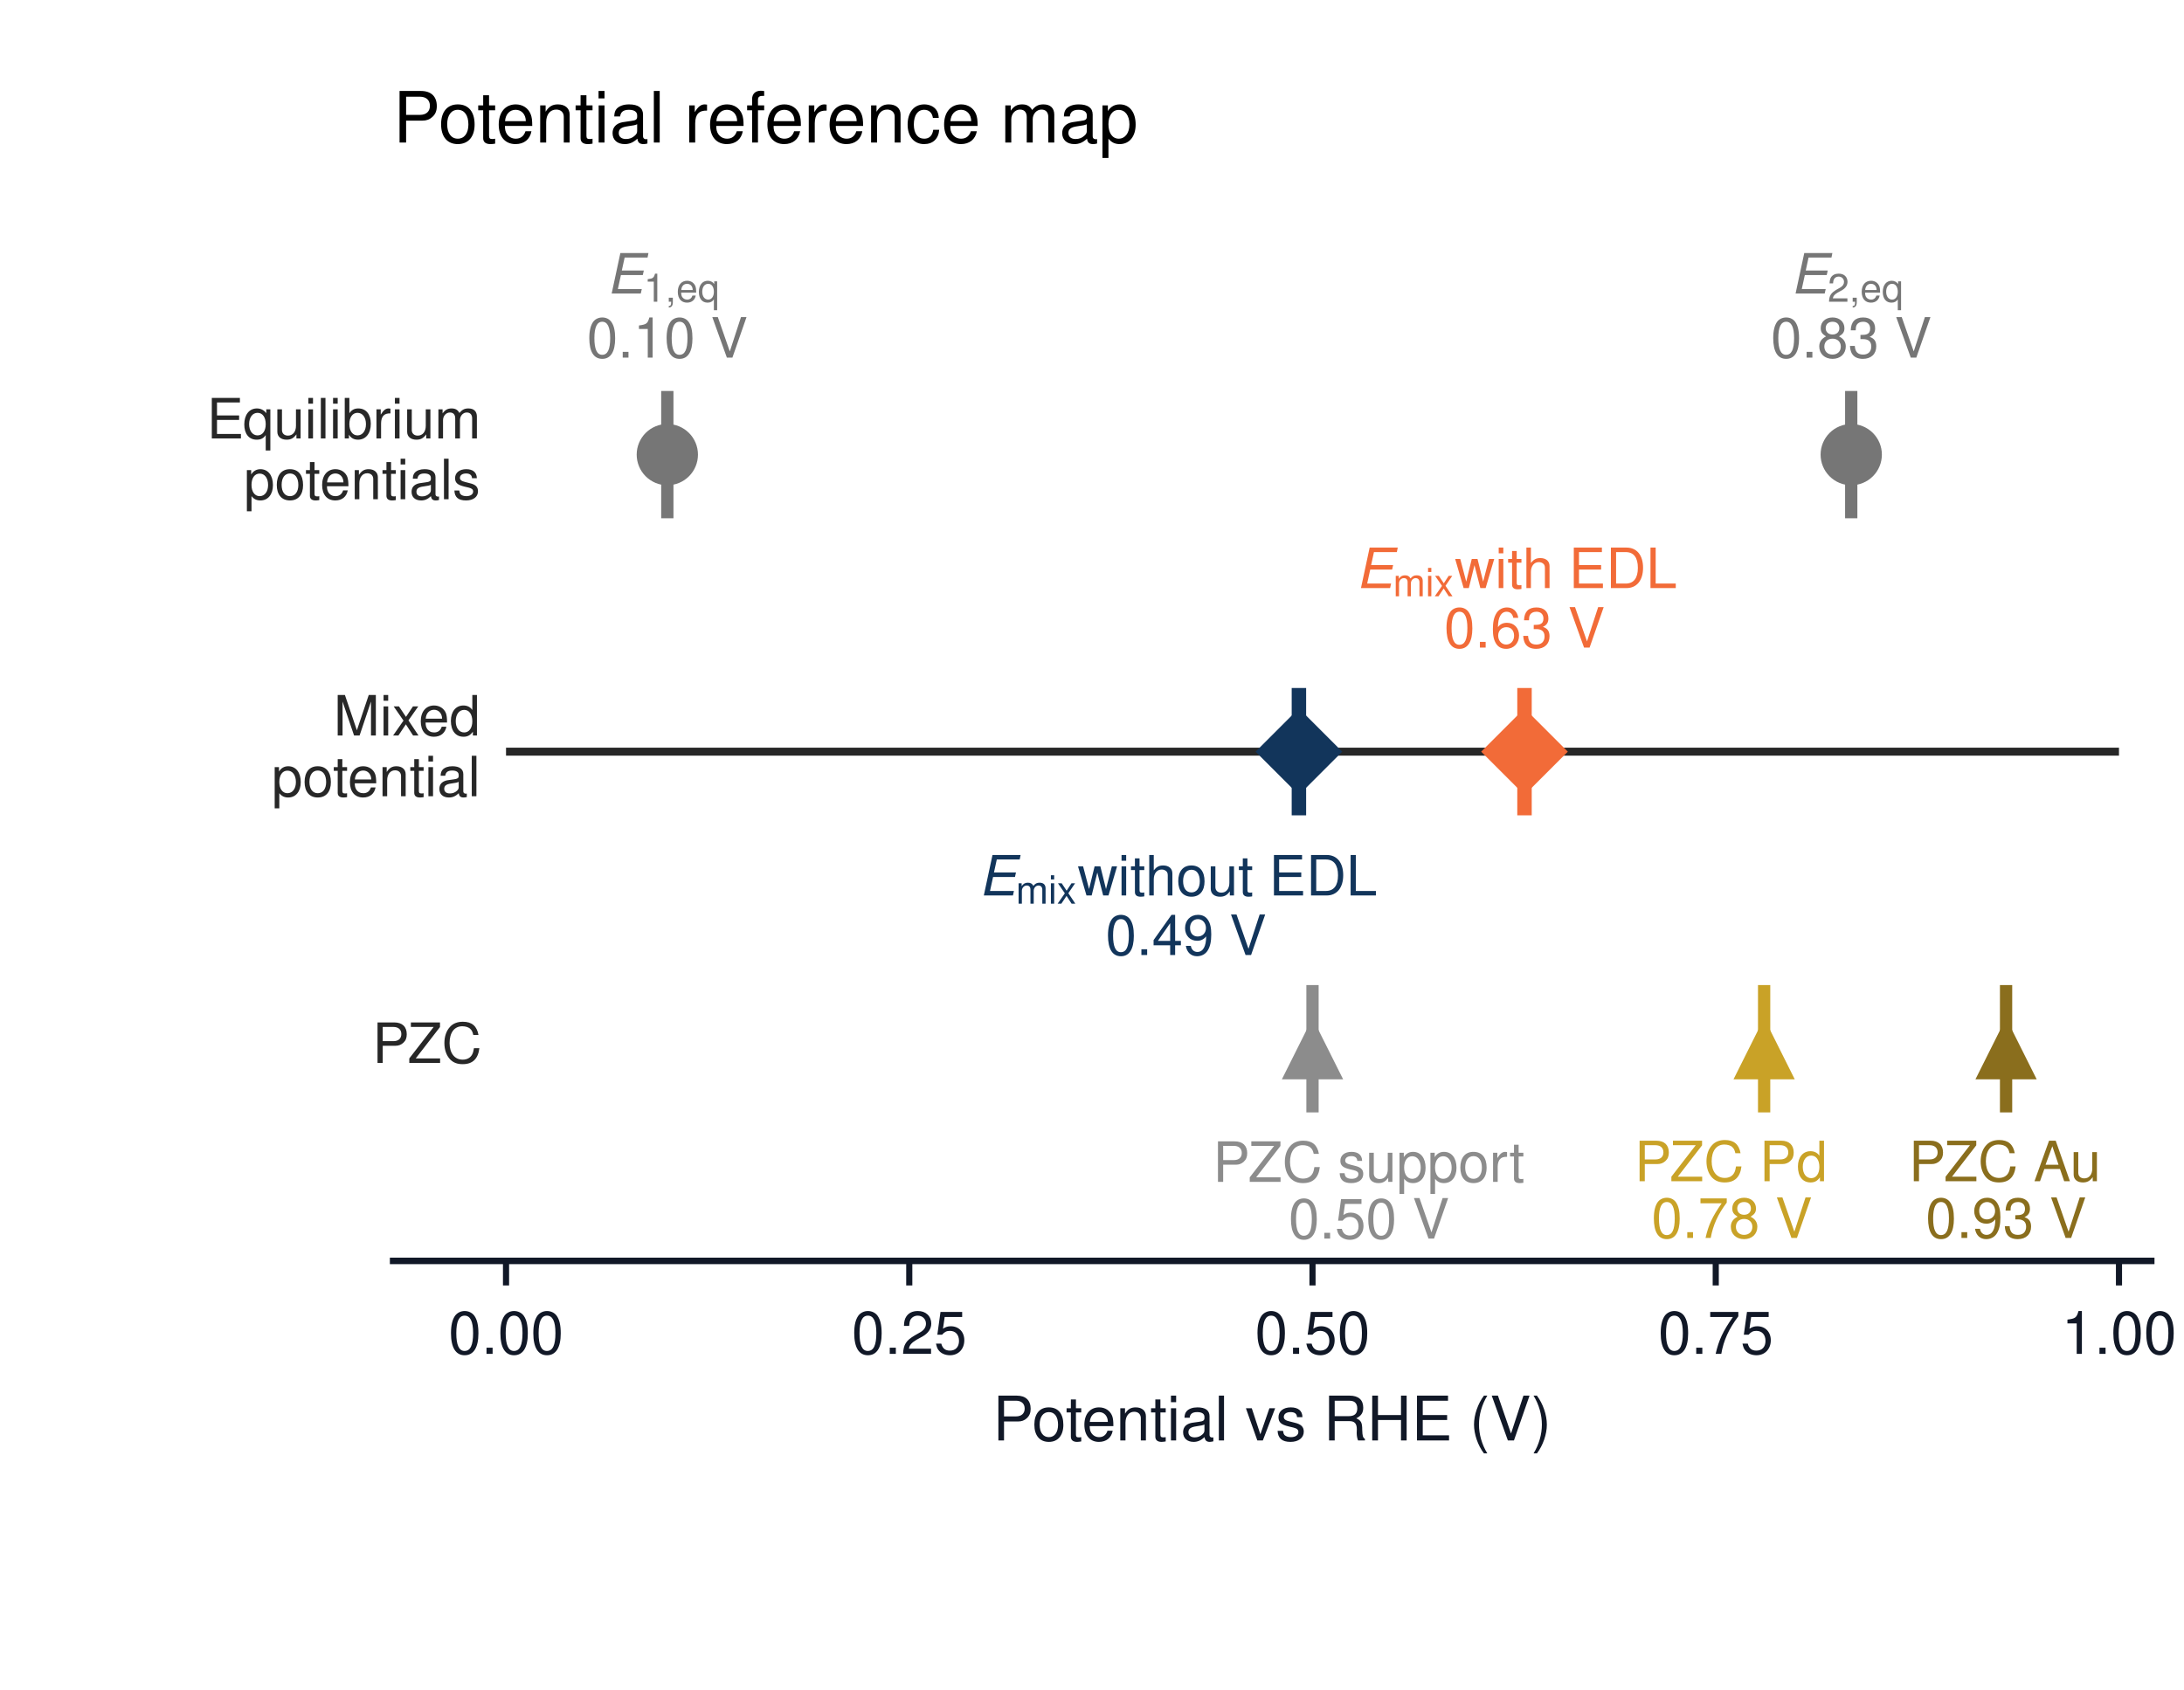
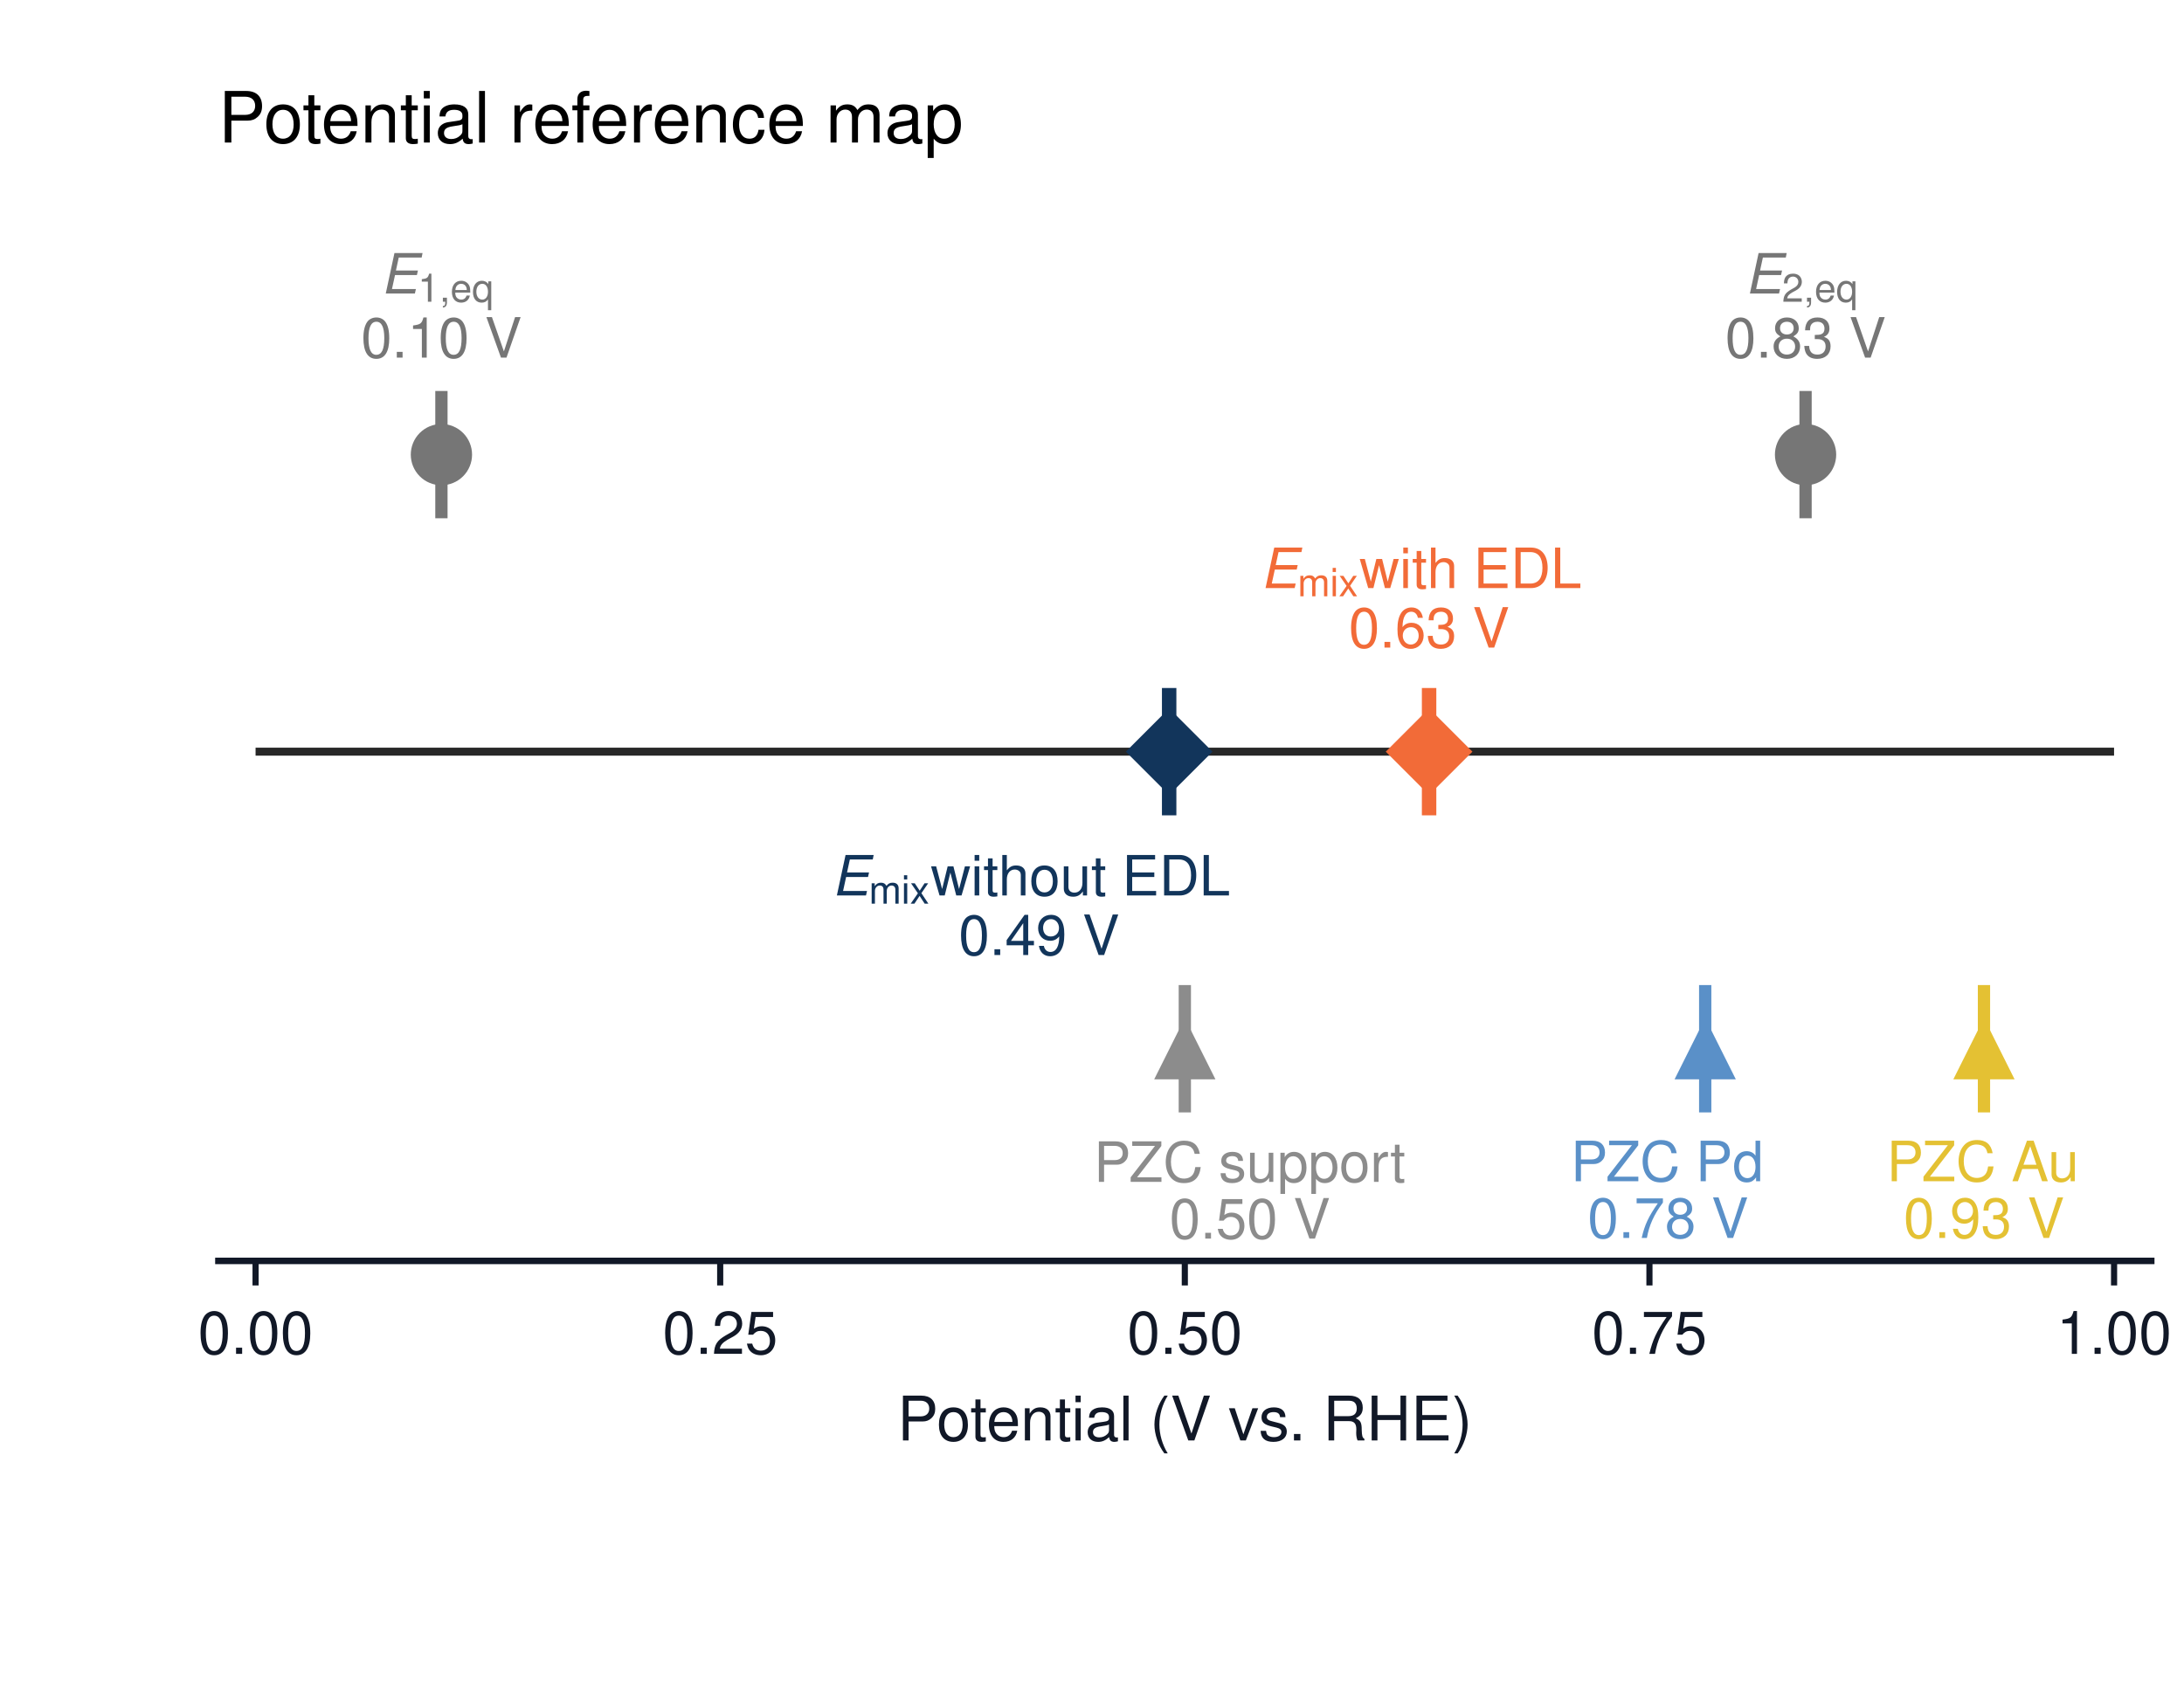
<svg xmlns="http://www.w3.org/2000/svg" xmlns:xlink="http://www.w3.org/1999/xlink" width="302.4pt" height="234pt" viewBox="0 0 302.4 234" version="1.1">
  <defs>
    <style type="text/css">*{stroke-linejoin: round; stroke-linecap: butt}</style>
  </defs>
  <g id="figure_1">
    <g id="patch_1">
      <path d="M 0 234  L 302.4 234  L 302.4 0  L 0 0  L 0 234  z " style="fill: none; opacity: 0" />
    </g>
    <g id="axes_1">
      <g id="patch_2">
-         <path d="M 54.432 194.22  L 297.864 194.22  L 297.864 25.74  L 54.432 25.74  L 54.432 194.22  z " style="fill: none" />
+         <path d="M 30.24 194.22  L 297.864 194.22  L 297.864 25.74  L 30.24 25.74  L 30.24 194.22  z " style="fill: none" />
      </g>
      <g id="matplotlib.axis_1">
        <g id="xtick_1">
          <g id="line2d_1">
            <defs>
-               <path id="mb8698dae63" d="M 0 0  L 0 3.4  " style="stroke: #111827; stroke-width: 0.85" />
+               <path id="m8781624110" d="M 0 0  L 0 3.4  " style="stroke: #111827; stroke-width: 0.85" />
            </defs>
            <g>
-               <use xlink:href="#mb8698dae63" x="70.065" y="174.629" style="fill: #111827; stroke: #111827; stroke-width: 0.85" />
+               <use xlink:href="#m8781624110" x="35.387" y="174.629" style="fill: #111827; stroke: #111827; stroke-width: 0.85" />
            </g>
          </g>
          <g id="text_1">
-             <text style="fill: #111827; font: 8.2px 'Helvetica', 'Nimbus Sans', 'Arial', 'DejaVu Sans', sans-serif; text-anchor: middle" x="70.065" y="187.508" transform="rotate(-0 70.06525 187.5076)">0.00</text>
+             <text style="fill: #111827; font: 8.2px 'Helvetica', 'Nimbus Sans', 'Arial', 'DejaVu Sans', sans-serif; text-anchor: middle" x="35.387" y="187.508" transform="rotate(-0 35.38661 187.5076)">0.00</text>
          </g>
        </g>
        <g id="xtick_2">
          <g id="line2d_2">
            <g>
-               <use xlink:href="#mb8698dae63" x="125.898" y="174.629" style="fill: #111827; stroke: #111827; stroke-width: 0.85" />
+               <use xlink:href="#m8781624110" x="99.719" y="174.629" style="fill: #111827; stroke: #111827; stroke-width: 0.85" />
            </g>
          </g>
          <g id="text_2">
-             <text style="fill: #111827; font: 8.2px 'Helvetica', 'Nimbus Sans', 'Arial', 'DejaVu Sans', sans-serif; text-anchor: middle" x="125.898" y="187.508" transform="rotate(-0 125.8983 187.5076)">0.25</text>
+             <text style="fill: #111827; font: 8.2px 'Helvetica', 'Nimbus Sans', 'Arial', 'DejaVu Sans', sans-serif; text-anchor: middle" x="99.719" y="187.508" transform="rotate(-0 99.71931 187.5076)">0.25</text>
          </g>
        </g>
        <g id="xtick_3">
          <g id="line2d_3">
            <g>
-               <use xlink:href="#mb8698dae63" x="181.731" y="174.629" style="fill: #111827; stroke: #111827; stroke-width: 0.85" />
+               <use xlink:href="#m8781624110" x="164.052" y="174.629" style="fill: #111827; stroke: #111827; stroke-width: 0.85" />
            </g>
          </g>
          <g id="text_3">
-             <text style="fill: #111827; font: 8.2px 'Helvetica', 'Nimbus Sans', 'Arial', 'DejaVu Sans', sans-serif; text-anchor: middle" x="181.731" y="187.508" transform="rotate(-0 181.7313 187.5076)">0.50</text>
+             <text style="fill: #111827; font: 8.2px 'Helvetica', 'Nimbus Sans', 'Arial', 'DejaVu Sans', sans-serif; text-anchor: middle" x="164.052" y="187.508" transform="rotate(-0 164.052 187.5076)">0.50</text>
          </g>
        </g>
        <g id="xtick_4">
          <g id="line2d_4">
            <g>
-               <use xlink:href="#mb8698dae63" x="237.564" y="174.629" style="fill: #111827; stroke: #111827; stroke-width: 0.85" />
+               <use xlink:href="#m8781624110" x="228.385" y="174.629" style="fill: #111827; stroke: #111827; stroke-width: 0.85" />
            </g>
          </g>
          <g id="text_4">
-             <text style="fill: #111827; font: 8.2px 'Helvetica', 'Nimbus Sans', 'Arial', 'DejaVu Sans', sans-serif; text-anchor: middle" x="237.564" y="187.508" transform="rotate(-0 237.5643 187.5076)">0.75</text>
+             <text style="fill: #111827; font: 8.2px 'Helvetica', 'Nimbus Sans', 'Arial', 'DejaVu Sans', sans-serif; text-anchor: middle" x="228.385" y="187.508" transform="rotate(-0 228.3847 187.5076)">0.75</text>
          </g>
        </g>
        <g id="xtick_5">
          <g id="line2d_5">
            <g>
-               <use xlink:href="#mb8698dae63" x="293.397" y="174.629" style="fill: #111827; stroke: #111827; stroke-width: 0.85" />
+               <use xlink:href="#m8781624110" x="292.717" y="174.629" style="fill: #111827; stroke: #111827; stroke-width: 0.85" />
            </g>
          </g>
          <g id="text_5">
-             <text style="fill: #111827; font: 8.2px 'Helvetica', 'Nimbus Sans', 'Arial', 'DejaVu Sans', sans-serif; text-anchor: middle" x="293.397" y="187.508" transform="rotate(-0 293.3974 187.5076)">1.00</text>
+             <text style="fill: #111827; font: 8.2px 'Helvetica', 'Nimbus Sans', 'Arial', 'DejaVu Sans', sans-serif; text-anchor: middle" x="292.717" y="187.508" transform="rotate(-0 292.7174 187.5076)">1.00</text>
          </g>
        </g>
        <g id="text_6">
-           <text style="fill: #111827; font: 8.5px 'Helvetica', 'Nimbus Sans', 'Arial', 'DejaVu Sans', sans-serif; text-anchor: middle" x="176.148" y="199.492" transform="rotate(-0 176.148 199.492)">Potential vs RHE (V)</text>
+           <text style="fill: #111827; font: 8.5px 'Helvetica', 'Nimbus Sans', 'Arial', 'DejaVu Sans', sans-serif; text-anchor: middle" x="164.052" y="199.492" transform="rotate(-0 164.052 199.492)">Potential (V vs. RHE)</text>
        </g>
      </g>
      <g id="matplotlib.axis_2" />
      <g id="LineCollection_1">
-         <path d="M 70.065 104.103  L 293.397 104.103  " clip-path="url(#p38bf768698)" style="fill: none; stroke: #272727; stroke-width: 1.1" />
+         <path d="M 35.387 104.103  L 292.717 104.103  " clip-path="url(#p44dd78be43)" style="fill: none; stroke: #272727; stroke-width: 1.1" />
      </g>
      <g id="LineCollection_2">
-         <path d="M 92.398 71.778  L 92.398 54.147  " clip-path="url(#p38bf768698)" style="fill: none; stroke: #767676; stroke-width: 1.7" />
+         <path d="M 61.12 71.778  L 61.12 54.147  " clip-path="url(#p44dd78be43)" style="fill: none; stroke: #767676; stroke-width: 1.7" />
      </g>
      <g id="LineCollection_3">
-         <path d="M 256.324 71.778  L 256.324 54.147  " clip-path="url(#p38bf768698)" style="fill: none; stroke: #767676; stroke-width: 1.7" />
+         <path d="M 250 71.778  L 250 54.147  " clip-path="url(#p44dd78be43)" style="fill: none; stroke: #767676; stroke-width: 1.7" />
      </g>
      <g id="LineCollection_4">
-         <path d="M 179.849 112.919  L 179.849 95.287  " clip-path="url(#p38bf768698)" style="fill: none; stroke: #12355b; stroke-width: 2" />
+         <path d="M 161.883 112.919  L 161.883 95.287  " clip-path="url(#p44dd78be43)" style="fill: none; stroke: #12355b; stroke-width: 2" />
      </g>
      <g id="LineCollection_5">
-         <path d="M 211.085 112.919  L 211.085 95.287  " clip-path="url(#p38bf768698)" style="fill: none; stroke: #f26b38; stroke-width: 2" />
+         <path d="M 197.875 112.919  L 197.875 95.287  " clip-path="url(#p44dd78be43)" style="fill: none; stroke: #f26b38; stroke-width: 2" />
      </g>
      <g id="LineCollection_6">
-         <path d="M 181.731 154.059  L 181.731 136.427  " clip-path="url(#p38bf768698)" style="fill: none; stroke: #8c8c8c; stroke-width: 1.7" />
+         <path d="M 164.052 154.059  L 164.052 136.427  " clip-path="url(#p44dd78be43)" style="fill: none; stroke: #8c8c8c; stroke-width: 1.7" />
      </g>
      <g id="LineCollection_7">
-         <path d="M 244.264 154.059  L 244.264 136.427  " clip-path="url(#p38bf768698)" style="fill: none; stroke: #c9a227; stroke-width: 1.7" />
+         <path d="M 236.105 154.059  L 236.105 136.427  " clip-path="url(#p44dd78be43)" style="fill: none; stroke: #5a90c8; stroke-width: 1.7" />
      </g>
      <g id="LineCollection_8">
-         <path d="M 277.764 154.059  L 277.764 136.427  " clip-path="url(#p38bf768698)" style="fill: none; stroke: #8a6e1d; stroke-width: 1.7" />
+         <path d="M 274.704 154.059  L 274.704 136.427  " clip-path="url(#p44dd78be43)" style="fill: none; stroke: #e4c133; stroke-width: 1.7" />
      </g>
      <g id="patch_3">
-         <path d="M 54.432 174.629  L 297.864 174.629  " style="fill: none; stroke: #111827; stroke-width: 0.9; stroke-linejoin: miter; stroke-linecap: square" />
+         <path d="M 30.24 174.629  L 297.864 174.629  " style="fill: none; stroke: #111827; stroke-width: 0.9; stroke-linejoin: miter; stroke-linecap: square" />
      </g>
      <g id="text_7">
-         <g style="fill: #767676" transform="translate(84.00546 41.04439)">
+         <g style="fill: #767676" transform="translate(52.72669 41.04439)">
          <text>
            <tspan style="font: italic 7.7px 'Nimbus Sans'" x="0" y="-0.391">E</tspan>
            <tspan style="font: 5.39px 'Nimbus Sans'" x="5.128 8.12 10.512 13.504" y="0.744">1,eq</tspan>
          </text>
        </g>
-         <text style="fill: #767676; font: 7.7px 'Helvetica', 'Nimbus Sans', 'Arial', 'DejaVu Sans', sans-serif" transform="translate(81.26895 49.52955)">0.10 V</text>
+         <text style="fill: #767676; font: 7.7px 'Helvetica', 'Nimbus Sans', 'Arial', 'DejaVu Sans', sans-serif" transform="translate(49.99018 49.52955)">0.10 V</text>
      </g>
      <g id="text_8">
-         <g style="fill: #767676" transform="translate(247.9312 41.04439)">
+         <g style="fill: #767676" transform="translate(241.6075 41.04439)">
          <text>
            <tspan style="font: italic 7.7px 'Nimbus Sans'" x="0" y="-0.391">E</tspan>
            <tspan style="font: 5.39px 'Nimbus Sans'" x="5.128 8.12 10.512 13.504" y="0.744">2,eq</tspan>
          </text>
        </g>
-         <text style="fill: #767676; font: 7.7px 'Helvetica', 'Nimbus Sans', 'Arial', 'DejaVu Sans', sans-serif" transform="translate(245.1947 49.52955)">0.83 V</text>
+         <text style="fill: #767676; font: 7.7px 'Helvetica', 'Nimbus Sans', 'Arial', 'DejaVu Sans', sans-serif" transform="translate(238.871 49.52955)">0.83 V</text>
      </g>
      <g id="text_9">
-         <g style="fill: #12355b" transform="translate(135.5333 124.4096)">
+         <g style="fill: #12355b" transform="translate(115.1876 124.4096)">
          <text>
            <tspan style="font: italic 7.7px 'Nimbus Sans'" x="0" y="-0.391">E</tspan>
            <tspan style="font: 5.39px 'Nimbus Sans'" x="5.128 9.61 10.805" y="0.744">mix</tspan>
            <tspan style="font: 7.7px 'Nimbus Sans'" x="13.685 15.822 21.372 23.079 25.216 29.49 33.764 38.038 40.176 42.313 47.44 52.991" y="-0.391"> without EDL</tspan>
          </text>
        </g>
-         <text style="fill: #12355b; font: 7.7px 'Helvetica', 'Nimbus Sans', 'Arial', 'DejaVu Sans', sans-serif" transform="translate(153.0863 132.2631)">0.49 V</text>
+         <text style="fill: #12355b; font: 7.7px 'Helvetica', 'Nimbus Sans', 'Arial', 'DejaVu Sans', sans-serif" transform="translate(132.7406 132.2631)">0.49 V</text>
      </g>
      <g id="text_10">
-         <g style="fill: #f26b38" transform="translate(187.7544 81.83696)">
+         <g style="fill: #f26b38" transform="translate(174.5438 81.83696)">
          <text>
            <tspan style="font: italic 7.7px 'Nimbus Sans'" x="0" y="-0.391">E</tspan>
            <tspan style="font: 5.39px 'Nimbus Sans'" x="5.128 9.61 10.805" y="0.744">mix</tspan>
            <tspan style="font: 7.7px 'Nimbus Sans'" x="13.685 15.822 21.372 23.079 25.216 29.49 31.627 36.755 42.305" y="-0.391"> with EDL</tspan>
          </text>
        </g>
-         <text style="fill: #f26b38; font: 7.7px 'Helvetica', 'Nimbus Sans', 'Arial', 'DejaVu Sans', sans-serif" transform="translate(199.9559 89.69048)">0.63 V</text>
+         <text style="fill: #f26b38; font: 7.7px 'Helvetica', 'Nimbus Sans', 'Arial', 'DejaVu Sans', sans-serif" transform="translate(186.7453 89.69048)">0.63 V</text>
      </g>
      <g id="text_11">
-         <text style="fill: #8c8c8c; font: 7.7px 'Helvetica', 'Nimbus Sans', 'Arial', 'DejaVu Sans', sans-serif" transform="translate(167.9392 163.6824)">PZC support</text>
-         <text style="fill: #8c8c8c; font: 7.7px 'Helvetica', 'Nimbus Sans', 'Arial', 'DejaVu Sans', sans-serif" transform="translate(178.4184 171.5359)">0.50 V</text>
+         <text style="fill: #8c8c8c; font: 7.7px 'Helvetica', 'Nimbus Sans', 'Arial', 'DejaVu Sans', sans-serif" transform="translate(151.4498 163.6824)">PZC support</text>
+         <text style="fill: #8c8c8c; font: 7.7px 'Helvetica', 'Nimbus Sans', 'Arial', 'DejaVu Sans', sans-serif" transform="translate(161.9291 171.5359)">0.50 V</text>
      </g>
      <g id="text_12">
-         <text style="fill: #c9a227; font: 7.7px 'Helvetica', 'Nimbus Sans', 'Arial', 'DejaVu Sans', sans-serif" transform="translate(226.319 163.591)">PZC Pd</text>
-         <text style="fill: #c9a227; font: 7.7px 'Helvetica', 'Nimbus Sans', 'Arial', 'DejaVu Sans', sans-serif" transform="translate(228.6681 171.4445)">0.78 V</text>
+         <text style="fill: #5a90c8; font: 7.7px 'Helvetica', 'Nimbus Sans', 'Arial', 'DejaVu Sans', sans-serif" transform="translate(217.4794 163.591)">PZC Pd</text>
+         <text style="fill: #5a90c8; font: 7.7px 'Helvetica', 'Nimbus Sans', 'Arial', 'DejaVu Sans', sans-serif" transform="translate(219.8285 171.4445)">0.78 V</text>
      </g>
      <g id="text_13">
-         <text style="fill: #8a6e1d; font: 7.7px 'Helvetica', 'Nimbus Sans', 'Arial', 'DejaVu Sans', sans-serif" transform="translate(264.2855 163.591)">PZC Au</text>
-         <text style="fill: #8a6e1d; font: 7.7px 'Helvetica', 'Nimbus Sans', 'Arial', 'DejaVu Sans', sans-serif" transform="translate(266.6346 171.4445)">0.93 V</text>
+         <text style="fill: #e4c133; font: 7.7px 'Helvetica', 'Nimbus Sans', 'Arial', 'DejaVu Sans', sans-serif" transform="translate(261.2256 163.591)">PZC Au</text>
+         <text style="fill: #e4c133; font: 7.7px 'Helvetica', 'Nimbus Sans', 'Arial', 'DejaVu Sans', sans-serif" transform="translate(263.5747 171.4445)">0.93 V</text>
      </g>
      <g id="text_14">
-         <text style="fill: #272727; font: 7.7px 'Helvetica', 'Nimbus Sans', 'Arial', 'DejaVu Sans', sans-serif" transform="translate(28.63997 60.72259)">Equilibrium</text>
-         <text style="fill: #272727; font: 7.7px 'Helvetica', 'Nimbus Sans', 'Arial', 'DejaVu Sans', sans-serif" transform="translate(33.76167 69.13748)">potentials</text>
-       </g>
-       <g id="text_15">
-         <text style="fill: #272727; font: 7.7px 'Helvetica', 'Nimbus Sans', 'Arial', 'DejaVu Sans', sans-serif" transform="translate(46.18033 101.8631)">Mixed</text>
-         <text style="fill: #272727; font: 7.7px 'Helvetica', 'Nimbus Sans', 'Arial', 'DejaVu Sans', sans-serif" transform="translate(37.61167 110.278)">potential</text>
-       </g>
-       <g id="text_16">
-         <text style="fill: #272727; font: 7.7px 'Helvetica', 'Nimbus Sans', 'Arial', 'DejaVu Sans', sans-serif; text-anchor: end" x="66.715" y="147.211" transform="rotate(-0 66.71527 147.211)">PZC</text>
-       </g>
-       <g id="text_17">
-         <text style="font: 9.8px 'Helvetica', 'Nimbus Sans', 'Arial', 'DejaVu Sans', sans-serif; text-anchor: start" x="54.432" y="19.74" transform="rotate(-0 54.432 19.74)">Potential reference map</text>
+         <text style="font: 9.8px 'Helvetica', 'Nimbus Sans', 'Arial', 'DejaVu Sans', sans-serif; text-anchor: start" x="30.24" y="19.74" transform="rotate(-0 30.24 19.74)">Potential reference map</text>
      </g>
      <g id="PathCollection_1">
-         <path d="M 92.398 67.205  C 93.524 67.205 94.603 66.758 95.398 65.962  C 96.194 65.167 96.641 64.087 96.641 62.962  C 96.641 61.837 96.194 60.758 95.398 59.962  C 94.603 59.167 93.524 58.72 92.398 58.72  C 91.273 58.72 90.194 59.167 89.398 59.962  C 88.603 60.758 88.156 61.837 88.156 62.962  C 88.156 64.087 88.603 65.167 89.398 65.962  C 90.194 66.758 91.273 67.205 92.398 67.205  z " clip-path="url(#p38bf768698)" style="fill: #767676" />
+         <path d="M 61.12 67.205  C 62.245 67.205 63.324 66.758 64.12 65.962  C 64.915 65.167 65.362 64.087 65.362 62.962  C 65.362 61.837 64.915 60.758 64.12 59.962  C 63.324 59.167 62.245 58.72 61.12 58.72  C 59.995 58.72 58.915 59.167 58.12 59.962  C 57.324 60.758 56.877 61.837 56.877 62.962  C 56.877 64.087 57.324 65.167 58.12 65.962  C 58.915 66.758 59.995 67.205 61.12 67.205  z " clip-path="url(#p44dd78be43)" style="fill: #767676" />
      </g>
      <g id="PathCollection_2">
-         <path d="M 256.324 67.205  C 257.449 67.205 258.529 66.758 259.324 65.962  C 260.12 65.167 260.567 64.087 260.567 62.962  C 260.567 61.837 260.12 60.758 259.324 59.962  C 258.529 59.167 257.449 58.72 256.324 58.72  C 255.199 58.72 254.12 59.167 253.324 59.962  C 252.529 60.758 252.082 61.837 252.082 62.962  C 252.082 64.087 252.529 65.167 253.324 65.962  C 254.12 66.758 255.199 67.205 256.324 67.205  z " clip-path="url(#p38bf768698)" style="fill: #767676" />
+         <path d="M 250 67.205  C 251.126 67.205 252.205 66.758 253 65.962  C 253.796 65.167 254.243 64.087 254.243 62.962  C 254.243 61.837 253.796 60.758 253 59.962  C 252.205 59.167 251.126 58.72 250 58.72  C 248.875 58.72 247.796 59.167 247 59.962  C 246.205 60.758 245.758 61.837 245.758 62.962  C 245.758 64.087 246.205 65.167 247 65.962  C 247.796 66.758 248.875 67.205 250 67.205  z " clip-path="url(#p44dd78be43)" style="fill: #767676" />
      </g>
      <g id="PathCollection_3">
-         <path d="M 179.849 110.103  L 185.849 104.103  L 179.849 98.103  L 173.849 104.103  z " clip-path="url(#p38bf768698)" style="fill: #12355b" />
+         <path d="M 161.883 110.103  L 167.883 104.103  L 161.883 98.103  L 155.883 104.103  z " clip-path="url(#p44dd78be43)" style="fill: #12355b" />
      </g>
      <g id="PathCollection_4">
-         <path d="M 211.085 110.103  L 217.085 104.103  L 211.085 98.103  L 205.085 104.103  z " clip-path="url(#p38bf768698)" style="fill: #f26b38" />
+         <path d="M 197.875 110.103  L 203.875 104.103  L 197.875 98.103  L 191.875 104.103  z " clip-path="url(#p44dd78be43)" style="fill: #f26b38" />
      </g>
      <g id="PathCollection_5">
-         <path d="M 181.731 141.001  L 177.489 149.486  L 185.974 149.486  z " clip-path="url(#p38bf768698)" style="fill: #8c8c8c" />
+         <path d="M 164.052 141.001  L 159.809 149.486  L 168.295 149.486  z " clip-path="url(#p44dd78be43)" style="fill: #8c8c8c" />
      </g>
      <g id="PathCollection_6">
-         <path d="M 244.264 141.001  L 240.022 149.486  L 248.507 149.486  z " clip-path="url(#p38bf768698)" style="fill: #c9a227" />
+         <path d="M 236.105 141.001  L 231.862 149.486  L 240.347 149.486  z " clip-path="url(#p44dd78be43)" style="fill: #5a90c8" />
      </g>
      <g id="PathCollection_7">
-         <path d="M 277.764 141.001  L 273.521 149.486  L 282.007 149.486  z " clip-path="url(#p38bf768698)" style="fill: #8a6e1d" />
+         <path d="M 274.704 141.001  L 270.462 149.486  L 278.947 149.486  z " clip-path="url(#p44dd78be43)" style="fill: #e4c133" />
      </g>
    </g>
  </g>
  <defs>
-     <clipPath id="p38bf768698">
-       <rect x="54.432" y="25.74" width="243.432" height="168.48" />
+     <clipPath id="p44dd78be43">
+       <rect x="30.24" y="25.74" width="267.624" height="168.48" />
    </clipPath>
  </defs>
</svg>
